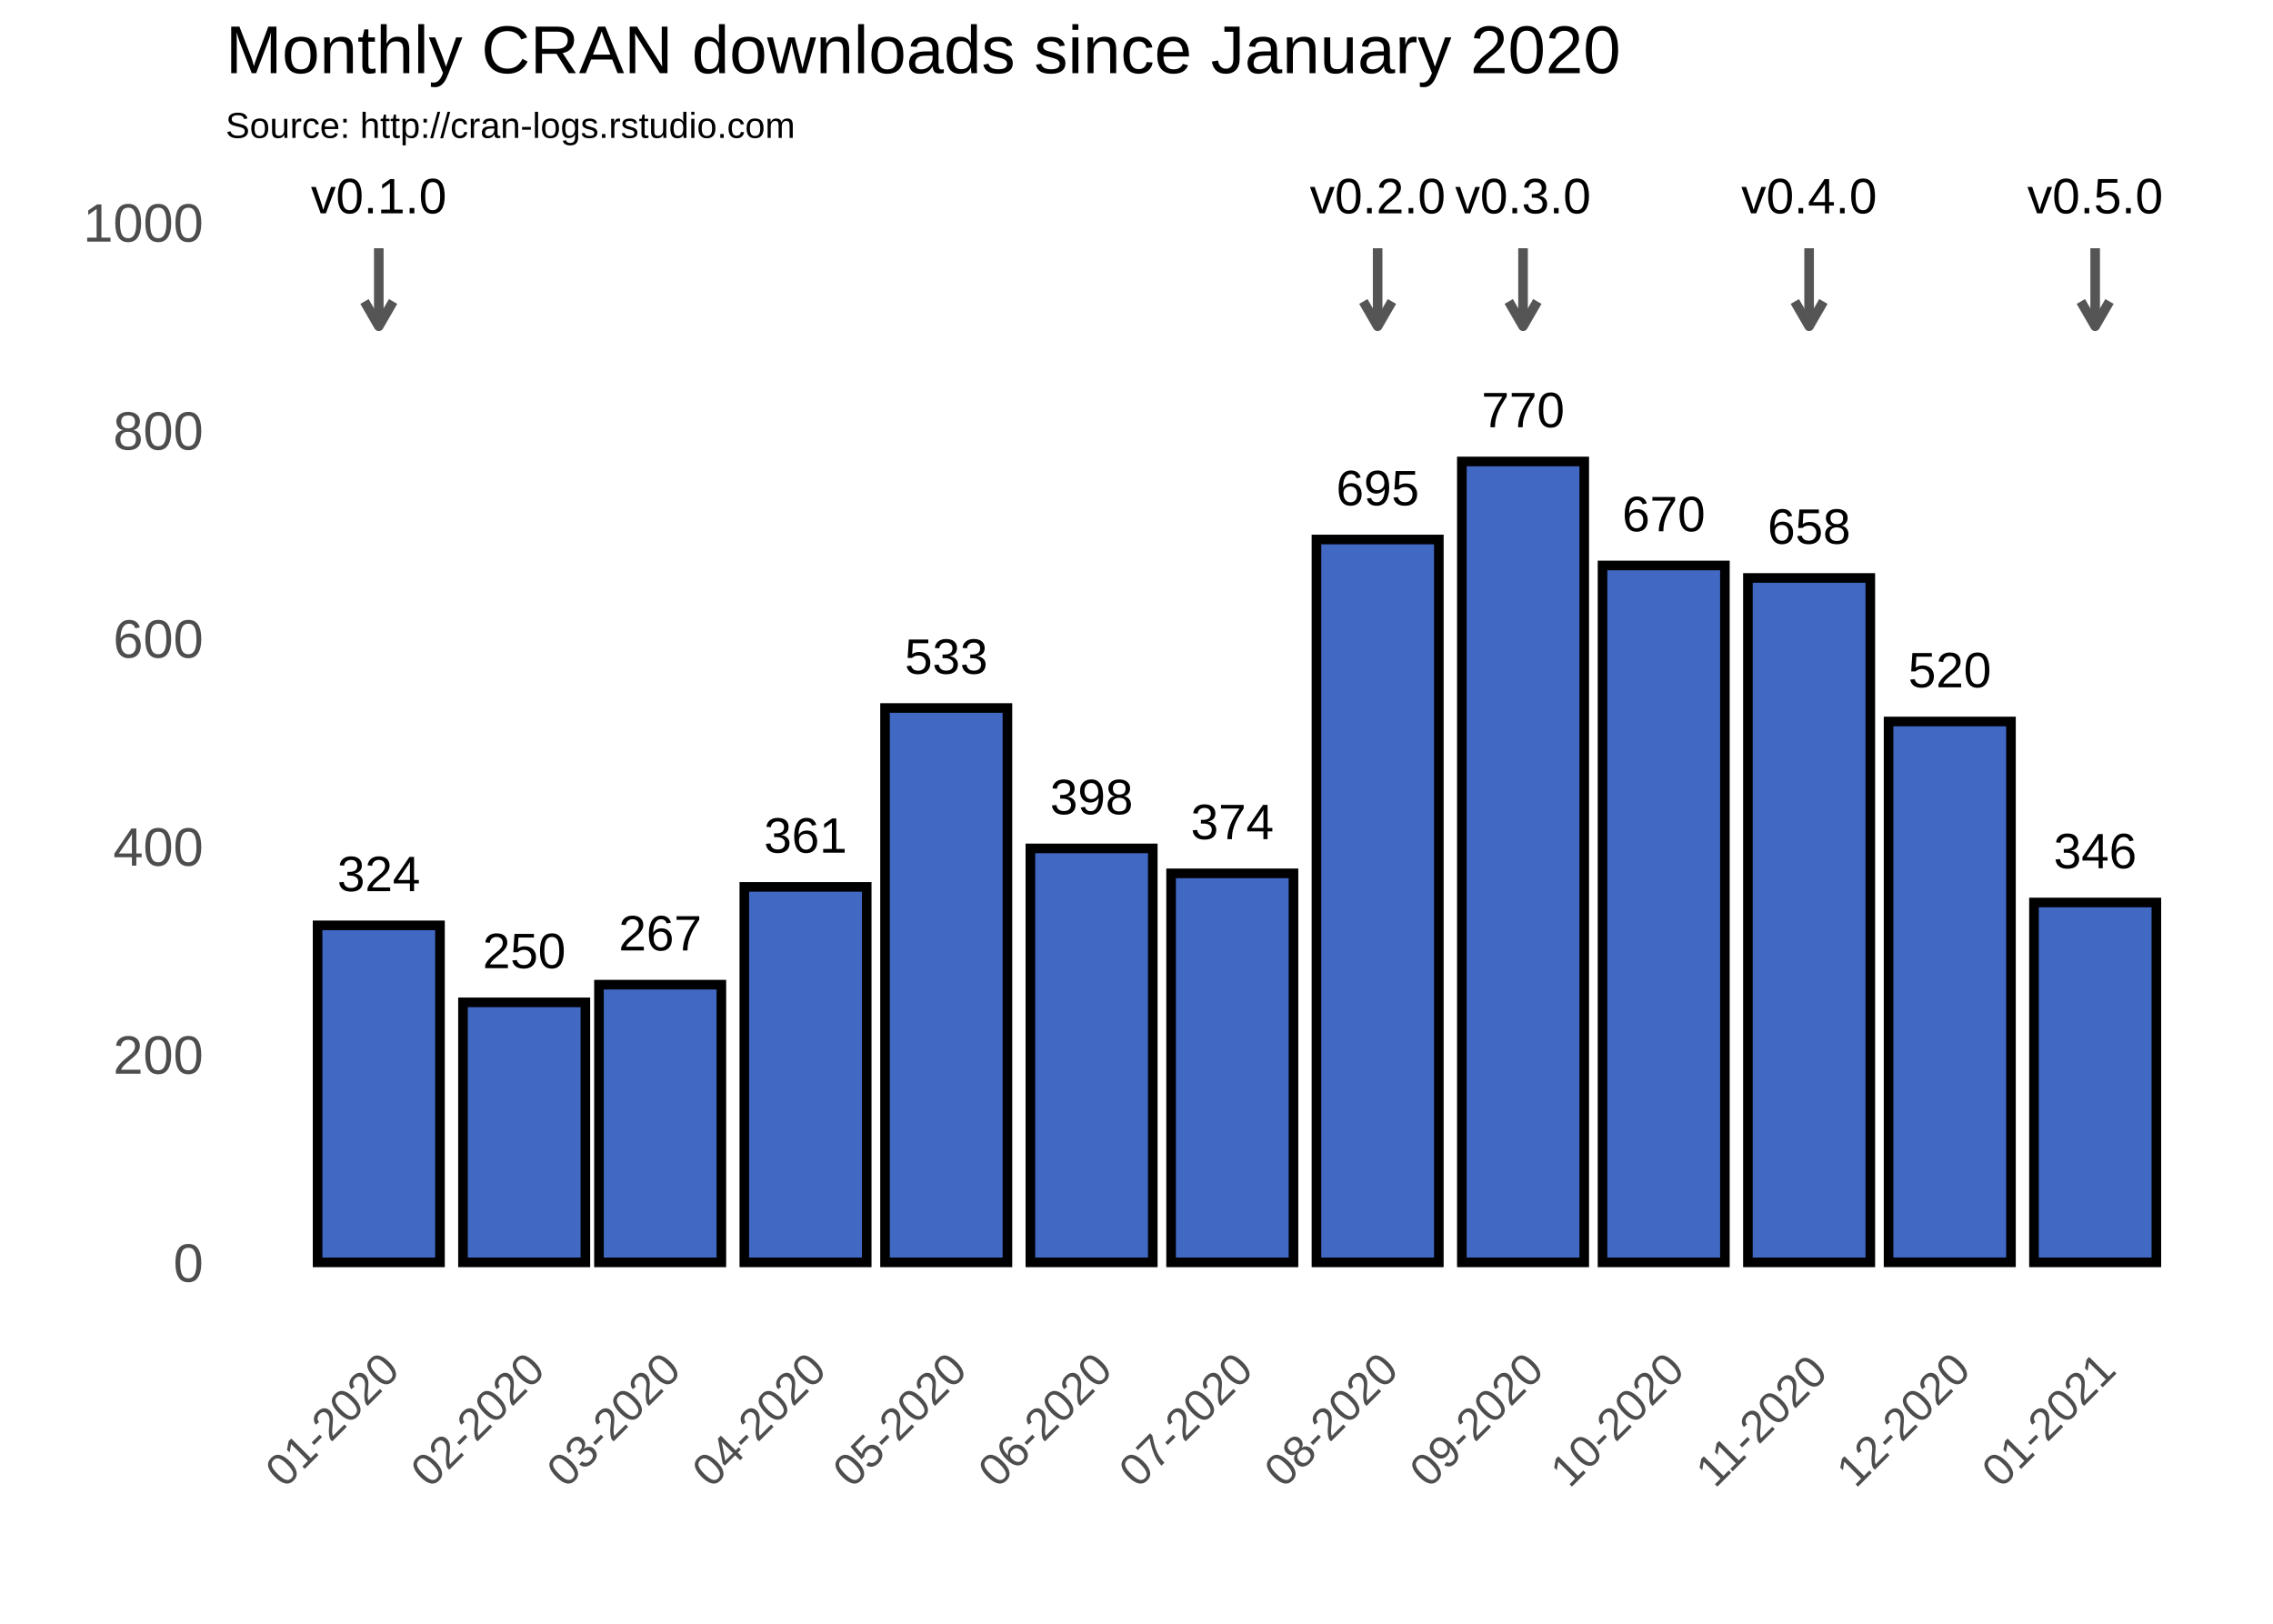
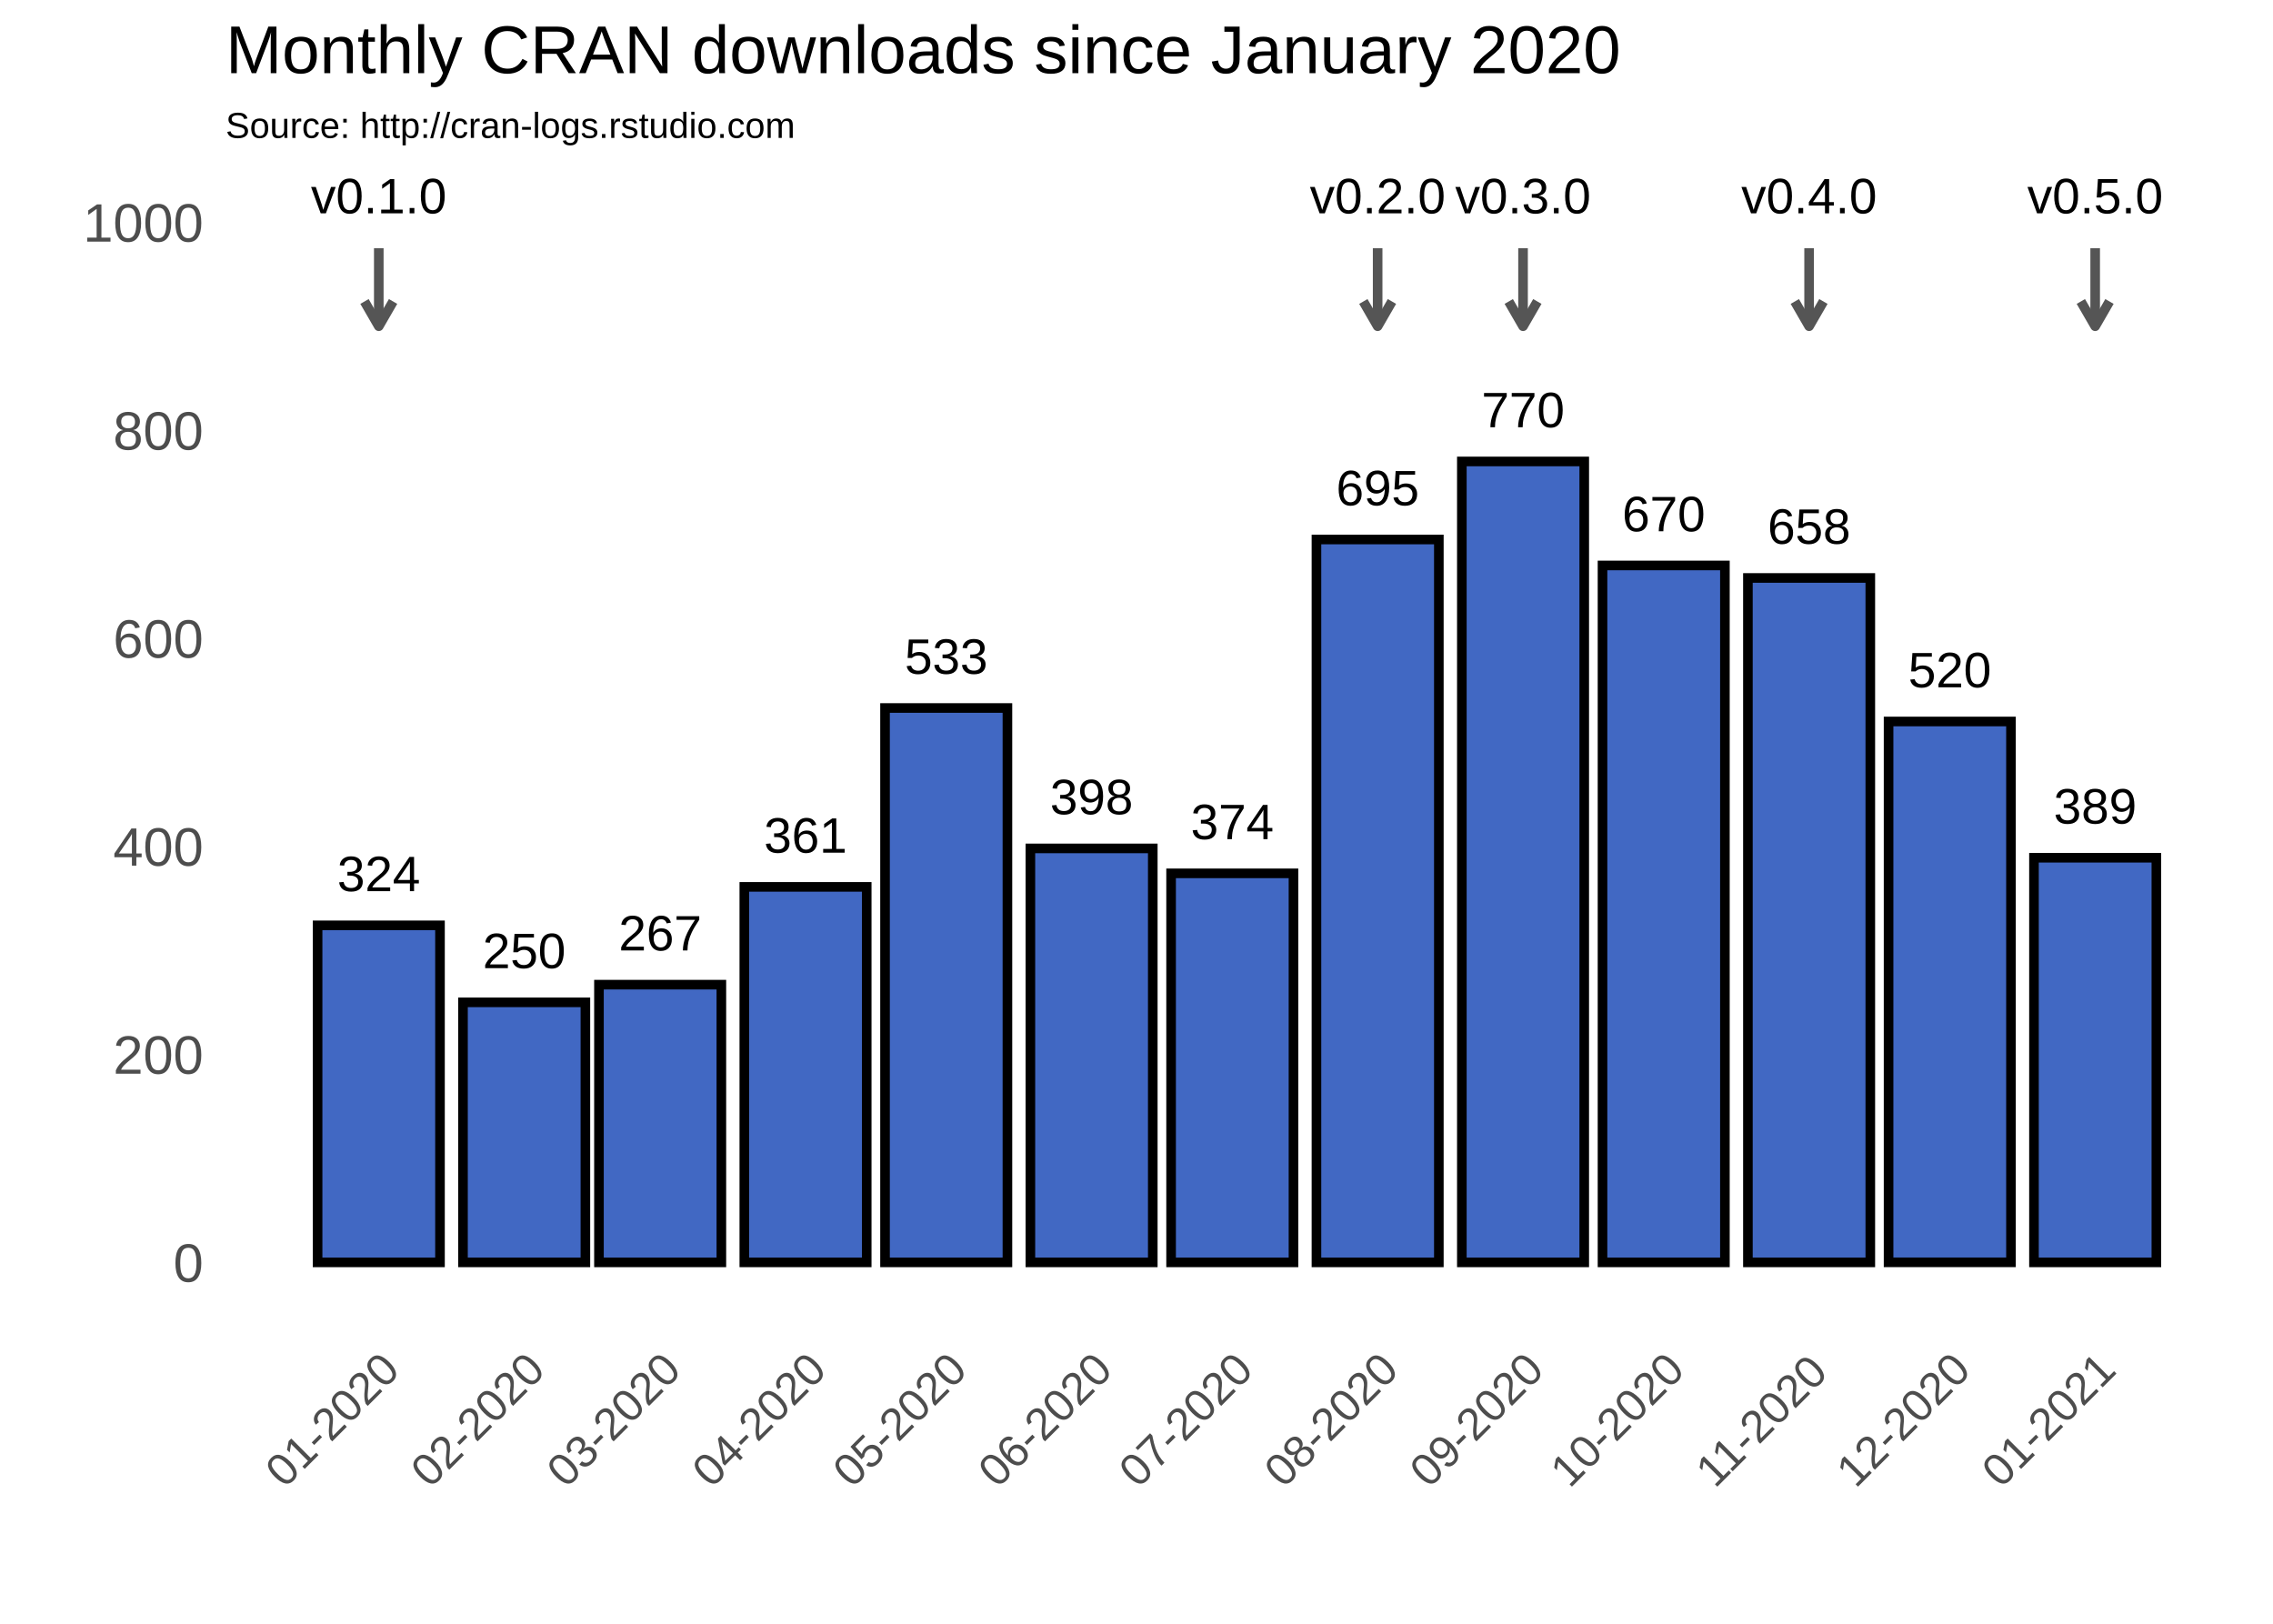
<svg xmlns="http://www.w3.org/2000/svg" viewBox="0 0 504.00 360.00">
  <defs>
    <style type="text/css">
    line, polyline, polygon, path, rect, circle {
      fill: none;
      stroke: #000000;
      stroke-linecap: round;
      stroke-linejoin: round;
      stroke-miterlimit: 10.00;
    }
  </style>
  </defs>
  <rect width="100%" height="100%" style="stroke: none; fill: #FFFFFF;" />
  <rect x="0.00" y="0" width="504.00" height="360.00" style="stroke-width: 1.07; stroke: #FFFFFF; fill: #FFFFFF;" />
  <defs>
    <clipPath id="cpNTAuMDN8NDk4LjUyfDI5MS40MXwzNy43NA==">
      <rect x="50.03" y="37.74" width="448.49" height="253.67" />
    </clipPath>
  </defs>
  <polyline points="50.03,256.82 498.52,256.82 " style="stroke-width: 0.53; stroke: #FFFFFF; stroke-linecap: butt;" clip-path="url(#cpNTAuMDN8NDk4LjUyfDI5MS40MXwzNy43NA==)" />
  <polyline points="50.03,210.70 498.52,210.70 " style="stroke-width: 0.53; stroke: #FFFFFF; stroke-linecap: butt;" clip-path="url(#cpNTAuMDN8NDk4LjUyfDI5MS40MXwzNy43NA==)" />
  <polyline points="50.03,164.58 498.52,164.58 " style="stroke-width: 0.53; stroke: #FFFFFF; stroke-linecap: butt;" clip-path="url(#cpNTAuMDN8NDk4LjUyfDI5MS40MXwzNy43NA==)" />
  <polyline points="50.03,118.45 498.52,118.45 " style="stroke-width: 0.53; stroke: #FFFFFF; stroke-linecap: butt;" clip-path="url(#cpNTAuMDN8NDk4LjUyfDI5MS40MXwzNy43NA==)" />
  <polyline points="50.03,72.33 498.52,72.33 " style="stroke-width: 0.53; stroke: #FFFFFF; stroke-linecap: butt;" clip-path="url(#cpNTAuMDN8NDk4LjUyfDI5MS40MXwzNy43NA==)" />
  <polyline points="51.76,291.41 51.76,37.74 " style="stroke-width: 0.53; stroke: #FFFFFF; stroke-linecap: butt;" clip-path="url(#cpNTAuMDN8NDk4LjUyfDI5MS40MXwzNy43NA==)" />
  <polyline points="67.87,291.41 67.87,37.74 " style="stroke-width: 0.53; stroke: #FFFFFF; stroke-linecap: butt;" clip-path="url(#cpNTAuMDN8NDk4LjUyfDI5MS40MXwzNy43NA==)" />
  <polyline points="100.11,291.41 100.11,37.74 " style="stroke-width: 0.53; stroke: #FFFFFF; stroke-linecap: butt;" clip-path="url(#cpNTAuMDN8NDk4LjUyfDI5MS40MXwzNy43NA==)" />
  <polyline points="131.30,291.41 131.30,37.74 " style="stroke-width: 0.53; stroke: #FFFFFF; stroke-linecap: butt;" clip-path="url(#cpNTAuMDN8NDk4LjUyfDI5MS40MXwzNy43NA==)" />
  <polyline points="162.50,291.41 162.50,37.74 " style="stroke-width: 0.53; stroke: #FFFFFF; stroke-linecap: butt;" clip-path="url(#cpNTAuMDN8NDk4LjUyfDI5MS40MXwzNy43NA==)" />
  <polyline points="194.21,291.41 194.21,37.74 " style="stroke-width: 0.53; stroke: #FFFFFF; stroke-linecap: butt;" clip-path="url(#cpNTAuMDN8NDk4LjUyfDI5MS40MXwzNy43NA==)" />
  <polyline points="225.93,291.41 225.93,37.74 " style="stroke-width: 0.53; stroke: #FFFFFF; stroke-linecap: butt;" clip-path="url(#cpNTAuMDN8NDk4LjUyfDI5MS40MXwzNy43NA==)" />
  <polyline points="257.64,291.41 257.64,37.74 " style="stroke-width: 0.53; stroke: #FFFFFF; stroke-linecap: butt;" clip-path="url(#cpNTAuMDN8NDk4LjUyfDI5MS40MXwzNy43NA==)" />
  <polyline points="289.36,291.41 289.36,37.74 " style="stroke-width: 0.53; stroke: #FFFFFF; stroke-linecap: butt;" clip-path="url(#cpNTAuMDN8NDk4LjUyfDI5MS40MXwzNy43NA==)" />
  <polyline points="321.59,291.41 321.59,37.74 " style="stroke-width: 0.53; stroke: #FFFFFF; stroke-linecap: butt;" clip-path="url(#cpNTAuMDN8NDk4LjUyfDI5MS40MXwzNy43NA==)" />
  <polyline points="353.30,291.41 353.30,37.74 " style="stroke-width: 0.53; stroke: #FFFFFF; stroke-linecap: butt;" clip-path="url(#cpNTAuMDN8NDk4LjUyfDI5MS40MXwzNy43NA==)" />
  <polyline points="385.02,291.41 385.02,37.74 " style="stroke-width: 0.53; stroke: #FFFFFF; stroke-linecap: butt;" clip-path="url(#cpNTAuMDN8NDk4LjUyfDI5MS40MXwzNy43NA==)" />
  <polyline points="416.73,291.41 416.73,37.74 " style="stroke-width: 0.53; stroke: #FFFFFF; stroke-linecap: butt;" clip-path="url(#cpNTAuMDN8NDk4LjUyfDI5MS40MXwzNy43NA==)" />
  <polyline points="448.45,291.41 448.45,37.74 " style="stroke-width: 0.53; stroke: #FFFFFF; stroke-linecap: butt;" clip-path="url(#cpNTAuMDN8NDk4LjUyfDI5MS40MXwzNy43NA==)" />
  <polyline points="480.68,291.41 480.68,37.74 " style="stroke-width: 0.53; stroke: #FFFFFF; stroke-linecap: butt;" clip-path="url(#cpNTAuMDN8NDk4LjUyfDI5MS40MXwzNy43NA==)" />
  <polyline points="496.80,291.41 496.80,37.74 " style="stroke-width: 0.53; stroke: #FFFFFF; stroke-linecap: butt;" clip-path="url(#cpNTAuMDN8NDk4LjUyfDI5MS40MXwzNy43NA==)" />
  <polyline points="50.03,279.88 498.52,279.88 " style="stroke-width: 1.07; stroke: #FFFFFF; stroke-linecap: butt;" clip-path="url(#cpNTAuMDN8NDk4LjUyfDI5MS40MXwzNy43NA==)" />
  <polyline points="50.03,233.76 498.52,233.76 " style="stroke-width: 1.07; stroke: #FFFFFF; stroke-linecap: butt;" clip-path="url(#cpNTAuMDN8NDk4LjUyfDI5MS40MXwzNy43NA==)" />
  <polyline points="50.03,187.64 498.52,187.64 " style="stroke-width: 1.07; stroke: #FFFFFF; stroke-linecap: butt;" clip-path="url(#cpNTAuMDN8NDk4LjUyfDI5MS40MXwzNy43NA==)" />
  <polyline points="50.03,141.51 498.52,141.51 " style="stroke-width: 1.07; stroke: #FFFFFF; stroke-linecap: butt;" clip-path="url(#cpNTAuMDN8NDk4LjUyfDI5MS40MXwzNy43NA==)" />
  <polyline points="50.03,95.39 498.52,95.39 " style="stroke-width: 1.07; stroke: #FFFFFF; stroke-linecap: butt;" clip-path="url(#cpNTAuMDN8NDk4LjUyfDI5MS40MXwzNy43NA==)" />
  <polyline points="50.03,49.27 498.52,49.27 " style="stroke-width: 1.07; stroke: #FFFFFF; stroke-linecap: butt;" clip-path="url(#cpNTAuMDN8NDk4LjUyfDI5MS40MXwzNy43NA==)" />
  <polyline points="83.99,291.41 83.99,37.74 " style="stroke-width: 1.07; stroke: #FFFFFF; stroke-linecap: butt;" clip-path="url(#cpNTAuMDN8NDk4LjUyfDI5MS40MXwzNy43NA==)" />
  <polyline points="116.22,291.41 116.22,37.74 " style="stroke-width: 1.07; stroke: #FFFFFF; stroke-linecap: butt;" clip-path="url(#cpNTAuMDN8NDk4LjUyfDI5MS40MXwzNy43NA==)" />
  <polyline points="146.38,291.41 146.38,37.74 " style="stroke-width: 1.07; stroke: #FFFFFF; stroke-linecap: butt;" clip-path="url(#cpNTAuMDN8NDk4LjUyfDI5MS40MXwzNy43NA==)" />
  <polyline points="178.61,291.41 178.61,37.74 " style="stroke-width: 1.07; stroke: #FFFFFF; stroke-linecap: butt;" clip-path="url(#cpNTAuMDN8NDk4LjUyfDI5MS40MXwzNy43NA==)" />
  <polyline points="209.81,291.41 209.81,37.74 " style="stroke-width: 1.07; stroke: #FFFFFF; stroke-linecap: butt;" clip-path="url(#cpNTAuMDN8NDk4LjUyfDI5MS40MXwzNy43NA==)" />
  <polyline points="242.04,291.41 242.04,37.74 " style="stroke-width: 1.07; stroke: #FFFFFF; stroke-linecap: butt;" clip-path="url(#cpNTAuMDN8NDk4LjUyfDI5MS40MXwzNy43NA==)" />
  <polyline points="273.24,291.41 273.24,37.74 " style="stroke-width: 1.07; stroke: #FFFFFF; stroke-linecap: butt;" clip-path="url(#cpNTAuMDN8NDk4LjUyfDI5MS40MXwzNy43NA==)" />
  <polyline points="305.47,291.41 305.47,37.74 " style="stroke-width: 1.07; stroke: #FFFFFF; stroke-linecap: butt;" clip-path="url(#cpNTAuMDN8NDk4LjUyfDI5MS40MXwzNy43NA==)" />
  <polyline points="337.71,291.41 337.71,37.74 " style="stroke-width: 1.07; stroke: #FFFFFF; stroke-linecap: butt;" clip-path="url(#cpNTAuMDN8NDk4LjUyfDI5MS40MXwzNy43NA==)" />
  <polyline points="368.90,291.41 368.90,37.74 " style="stroke-width: 1.07; stroke: #FFFFFF; stroke-linecap: butt;" clip-path="url(#cpNTAuMDN8NDk4LjUyfDI5MS40MXwzNy43NA==)" />
  <polyline points="401.14,291.41 401.14,37.74 " style="stroke-width: 1.07; stroke: #FFFFFF; stroke-linecap: butt;" clip-path="url(#cpNTAuMDN8NDk4LjUyfDI5MS40MXwzNy43NA==)" />
  <polyline points="432.33,291.41 432.33,37.74 " style="stroke-width: 1.07; stroke: #FFFFFF; stroke-linecap: butt;" clip-path="url(#cpNTAuMDN8NDk4LjUyfDI5MS40MXwzNy43NA==)" />
  <polyline points="464.57,291.41 464.57,37.74 " style="stroke-width: 1.07; stroke: #FFFFFF; stroke-linecap: butt;" clip-path="url(#cpNTAuMDN8NDk4LjUyfDI5MS40MXwzNy43NA==)" />
  <rect x="70.42" y="205.16" width="27.14" height="74.72" style="stroke-width: 2.13; stroke-linecap: square; stroke-linejoin: miter; fill: #4168C3;" clip-path="url(#cpNTAuMDN8NDk4LjUyfDI5MS40MXwzNy43NA==)" />
  <rect x="102.66" y="222.23" width="27.14" height="57.65" style="stroke-width: 2.13; stroke-linecap: square; stroke-linejoin: miter; fill: #4168C3;" clip-path="url(#cpNTAuMDN8NDk4LjUyfDI5MS40MXwzNy43NA==)" />
  <rect x="132.81" y="218.31" width="27.14" height="61.57" style="stroke-width: 2.13; stroke-linecap: square; stroke-linejoin: miter; fill: #4168C3;" clip-path="url(#cpNTAuMDN8NDk4LjUyfDI5MS40MXwzNy43NA==)" />
  <rect x="165.04" y="196.63" width="27.14" height="83.25" style="stroke-width: 2.13; stroke-linecap: square; stroke-linejoin: miter; fill: #4168C3;" clip-path="url(#cpNTAuMDN8NDk4LjUyfDI5MS40MXwzNy43NA==)" />
  <rect x="196.24" y="156.97" width="27.14" height="122.91" style="stroke-width: 2.13; stroke-linecap: square; stroke-linejoin: miter; fill: #4168C3;" clip-path="url(#cpNTAuMDN8NDk4LjUyfDI5MS40MXwzNy43NA==)" />
  <rect x="228.47" y="188.10" width="27.14" height="91.78" style="stroke-width: 2.13; stroke-linecap: square; stroke-linejoin: miter; fill: #4168C3;" clip-path="url(#cpNTAuMDN8NDk4LjUyfDI5MS40MXwzNy43NA==)" />
  <rect x="259.67" y="193.63" width="27.14" height="86.25" style="stroke-width: 2.13; stroke-linecap: square; stroke-linejoin: miter; fill: #4168C3;" clip-path="url(#cpNTAuMDN8NDk4LjUyfDI5MS40MXwzNy43NA==)" />
  <rect x="291.90" y="119.61" width="27.14" height="160.27" style="stroke-width: 2.13; stroke-linecap: square; stroke-linejoin: miter; fill: #4168C3;" clip-path="url(#cpNTAuMDN8NDk4LjUyfDI5MS40MXwzNy43NA==)" />
  <rect x="324.14" y="102.31" width="27.14" height="177.57" style="stroke-width: 2.13; stroke-linecap: square; stroke-linejoin: miter; fill: #4168C3;" clip-path="url(#cpNTAuMDN8NDk4LjUyfDI5MS40MXwzNy43NA==)" />
  <rect x="355.33" y="125.37" width="27.14" height="154.51" style="stroke-width: 2.13; stroke-linecap: square; stroke-linejoin: miter; fill: #4168C3;" clip-path="url(#cpNTAuMDN8NDk4LjUyfDI5MS40MXwzNy43NA==)" />
  <rect x="387.57" y="128.14" width="27.14" height="151.74" style="stroke-width: 2.13; stroke-linecap: square; stroke-linejoin: miter; fill: #4168C3;" clip-path="url(#cpNTAuMDN8NDk4LjUyfDI5MS40MXwzNy43NA==)" />
  <rect x="418.76" y="159.96" width="27.14" height="119.91" style="stroke-width: 2.13; stroke-linecap: square; stroke-linejoin: miter; fill: #4168C3;" clip-path="url(#cpNTAuMDN8NDk4LjUyfDI5MS40MXwzNy43NA==)" />
-   <rect x="451.00" y="200.09" width="27.14" height="79.79" style="stroke-width: 2.13; stroke-linecap: square; stroke-linejoin: miter; fill: #4168C3;" clip-path="url(#cpNTAuMDN8NDk4LjUyfDI5MS40MXwzNy43NA==)" />
+   <rect x="451.00" y="190.17" width="27.14" height="89.71" style="stroke-width: 2.13; stroke-linecap: square; stroke-linejoin: miter; fill: #4168C3;" clip-path="url(#cpNTAuMDN8NDk4LjUyfDI5MS40MXwzNy43NA==)" />
  <g clip-path="url(#cpNTAuMDN8NDk4LjUyfDI5MS40MXwzNy43NA==)">
    <text x="74.78" y="197.58" style="font-size: 11.04px; font-family: Arial;" textLength="18.42px" lengthAdjust="spacingAndGlyphs">324</text>
  </g>
  <g clip-path="url(#cpNTAuMDN8NDk4LjUyfDI5MS40MXwzNy43NA==)">
    <text x="107.02" y="214.65" style="font-size: 11.04px; font-family: Arial;" textLength="18.42px" lengthAdjust="spacingAndGlyphs">250</text>
  </g>
  <g clip-path="url(#cpNTAuMDN8NDk4LjUyfDI5MS40MXwzNy43NA==)">
    <text x="137.17" y="210.73" style="font-size: 11.04px; font-family: Arial;" textLength="18.42px" lengthAdjust="spacingAndGlyphs">267</text>
  </g>
  <g clip-path="url(#cpNTAuMDN8NDk4LjUyfDI5MS40MXwzNy43NA==)">
    <text x="169.40" y="189.05" style="font-size: 11.04px; font-family: Arial;" textLength="18.42px" lengthAdjust="spacingAndGlyphs">361</text>
  </g>
  <g clip-path="url(#cpNTAuMDN8NDk4LjUyfDI5MS40MXwzNy43NA==)">
    <text x="200.60" y="149.39" style="font-size: 11.04px; font-family: Arial;" textLength="18.42px" lengthAdjust="spacingAndGlyphs">533</text>
  </g>
  <g clip-path="url(#cpNTAuMDN8NDk4LjUyfDI5MS40MXwzNy43NA==)">
    <text x="232.83" y="180.52" style="font-size: 11.04px; font-family: Arial;" textLength="18.42px" lengthAdjust="spacingAndGlyphs">398</text>
  </g>
  <g clip-path="url(#cpNTAuMDN8NDk4LjUyfDI5MS40MXwzNy43NA==)">
    <text x="264.03" y="186.05" style="font-size: 11.04px; font-family: Arial;" textLength="18.42px" lengthAdjust="spacingAndGlyphs">374</text>
  </g>
  <g clip-path="url(#cpNTAuMDN8NDk4LjUyfDI5MS40MXwzNy43NA==)">
    <text x="296.26" y="112.03" style="font-size: 11.04px; font-family: Arial;" textLength="18.42px" lengthAdjust="spacingAndGlyphs">695</text>
  </g>
  <g clip-path="url(#cpNTAuMDN8NDk4LjUyfDI5MS40MXwzNy43NA==)">
    <text x="328.50" y="94.73" style="font-size: 11.04px; font-family: Arial;" textLength="18.42px" lengthAdjust="spacingAndGlyphs">770</text>
  </g>
  <g clip-path="url(#cpNTAuMDN8NDk4LjUyfDI5MS40MXwzNy43NA==)">
    <text x="359.69" y="117.79" style="font-size: 11.04px; font-family: Arial;" textLength="18.42px" lengthAdjust="spacingAndGlyphs">670</text>
  </g>
  <g clip-path="url(#cpNTAuMDN8NDk4LjUyfDI5MS40MXwzNy43NA==)">
    <text x="391.93" y="120.56" style="font-size: 11.04px; font-family: Arial;" textLength="18.42px" lengthAdjust="spacingAndGlyphs">658</text>
  </g>
  <g clip-path="url(#cpNTAuMDN8NDk4LjUyfDI5MS40MXwzNy43NA==)">
    <text x="423.12" y="152.38" style="font-size: 11.04px; font-family: Arial;" textLength="18.42px" lengthAdjust="spacingAndGlyphs">520</text>
  </g>
  <g clip-path="url(#cpNTAuMDN8NDk4LjUyfDI5MS40MXwzNy43NA==)">
-     <text x="455.36" y="192.51" style="font-size: 11.04px; font-family: Arial;" textLength="18.42px" lengthAdjust="spacingAndGlyphs">346</text>
+     <text x="455.36" y="182.59" style="font-size: 11.04px; font-family: Arial;" textLength="18.42px" lengthAdjust="spacingAndGlyphs">389</text>
  </g>
  <line x1="83.99" y1="55.04" x2="83.99" y2="72.33" style="stroke-width: 2.13; stroke: #555555; stroke-linecap: butt;" clip-path="url(#cpNTAuMDN8NDk4LjUyfDI5MS40MXwzNy43NA==)" />
  <polyline points="80.82,66.84 83.99,72.33 87.16,66.84 " style="stroke-width: 2.13; stroke: #555555; stroke-linecap: butt;" clip-path="url(#cpNTAuMDN8NDk4LjUyfDI5MS40MXwzNy43NA==)" />
  <line x1="305.47" y1="55.04" x2="305.47" y2="72.33" style="stroke-width: 2.13; stroke: #555555; stroke-linecap: butt;" clip-path="url(#cpNTAuMDN8NDk4LjUyfDI5MS40MXwzNy43NA==)" />
  <polyline points="302.30,66.84 305.47,72.33 308.64,66.84 " style="stroke-width: 2.13; stroke: #555555; stroke-linecap: butt;" clip-path="url(#cpNTAuMDN8NDk4LjUyfDI5MS40MXwzNy43NA==)" />
  <line x1="337.71" y1="55.04" x2="337.71" y2="72.33" style="stroke-width: 2.13; stroke: #555555; stroke-linecap: butt;" clip-path="url(#cpNTAuMDN8NDk4LjUyfDI5MS40MXwzNy43NA==)" />
  <polyline points="334.54,66.84 337.71,72.33 340.88,66.84 " style="stroke-width: 2.13; stroke: #555555; stroke-linecap: butt;" clip-path="url(#cpNTAuMDN8NDk4LjUyfDI5MS40MXwzNy43NA==)" />
  <line x1="401.14" y1="55.04" x2="401.14" y2="72.33" style="stroke-width: 2.13; stroke: #555555; stroke-linecap: butt;" clip-path="url(#cpNTAuMDN8NDk4LjUyfDI5MS40MXwzNy43NA==)" />
  <polyline points="397.97,66.84 401.14,72.33 404.31,66.84 " style="stroke-width: 2.13; stroke: #555555; stroke-linecap: butt;" clip-path="url(#cpNTAuMDN8NDk4LjUyfDI5MS40MXwzNy43NA==)" />
  <line x1="464.57" y1="55.04" x2="464.57" y2="72.33" style="stroke-width: 2.13; stroke: #555555; stroke-linecap: butt;" clip-path="url(#cpNTAuMDN8NDk4LjUyfDI5MS40MXwzNy43NA==)" />
  <polyline points="461.39,66.84 464.57,72.33 467.74,66.84 " style="stroke-width: 2.13; stroke: #555555; stroke-linecap: butt;" clip-path="url(#cpNTAuMDN8NDk4LjUyfDI5MS40MXwzNy43NA==)" />
  <g clip-path="url(#cpNTAuMDN8NDk4LjUyfDI5MS40MXwzNy43NA==)">
    <text x="68.95" y="47.30" style="font-size: 11.04px; font-family: Arial;" textLength="30.07px" lengthAdjust="spacingAndGlyphs">v0.1.0</text>
  </g>
  <g clip-path="url(#cpNTAuMDN8NDk4LjUyfDI5MS40MXwzNy43NA==)">
    <text x="290.44" y="47.30" style="font-size: 11.04px; font-family: Arial;" textLength="30.07px" lengthAdjust="spacingAndGlyphs">v0.2.0</text>
  </g>
  <g clip-path="url(#cpNTAuMDN8NDk4LjUyfDI5MS40MXwzNy43NA==)">
    <text x="322.67" y="47.30" style="font-size: 11.04px; font-family: Arial;" textLength="30.07px" lengthAdjust="spacingAndGlyphs">v0.3.0</text>
  </g>
  <g clip-path="url(#cpNTAuMDN8NDk4LjUyfDI5MS40MXwzNy43NA==)">
    <text x="386.10" y="47.30" style="font-size: 11.04px; font-family: Arial;" textLength="30.07px" lengthAdjust="spacingAndGlyphs">v0.4.0</text>
  </g>
  <g clip-path="url(#cpNTAuMDN8NDk4LjUyfDI5MS40MXwzNy43NA==)">
    <text x="449.53" y="47.30" style="font-size: 11.04px; font-family: Arial;" textLength="30.07px" lengthAdjust="spacingAndGlyphs">v0.5.0</text>
  </g>
  <defs>
    <clipPath id="cpMC4wMHw1MDQuMDB8MzYwLjAwfDAuMDA=">
      <rect x="0.00" y="0.00" width="504.00" height="360.00" />
    </clipPath>
  </defs>
  <g clip-path="url(#cpMC4wMHw1MDQuMDB8MzYwLjAwfDAuMDA=)">
    <text x="38.43" y="284.17" style="font-size: 12.00px; fill: #4D4D4D; font-family: Arial;" textLength="6.67px" lengthAdjust="spacingAndGlyphs">0</text>
  </g>
  <g clip-path="url(#cpMC4wMHw1MDQuMDB8MzYwLjAwfDAuMDA=)">
    <text x="25.08" y="238.05" style="font-size: 12.00px; fill: #4D4D4D; font-family: Arial;" textLength="20.02px" lengthAdjust="spacingAndGlyphs">200</text>
  </g>
  <g clip-path="url(#cpMC4wMHw1MDQuMDB8MzYwLjAwfDAuMDA=)">
    <text x="25.08" y="191.93" style="font-size: 12.00px; fill: #4D4D4D; font-family: Arial;" textLength="20.02px" lengthAdjust="spacingAndGlyphs">400</text>
  </g>
  <g clip-path="url(#cpMC4wMHw1MDQuMDB8MzYwLjAwfDAuMDA=)">
    <text x="25.08" y="145.81" style="font-size: 12.00px; fill: #4D4D4D; font-family: Arial;" textLength="20.02px" lengthAdjust="spacingAndGlyphs">600</text>
  </g>
  <g clip-path="url(#cpMC4wMHw1MDQuMDB8MzYwLjAwfDAuMDA=)">
    <text x="25.08" y="99.69" style="font-size: 12.00px; fill: #4D4D4D; font-family: Arial;" textLength="20.02px" lengthAdjust="spacingAndGlyphs">800</text>
  </g>
  <g clip-path="url(#cpMC4wMHw1MDQuMDB8MzYwLjAwfDAuMDA=)">
    <text x="18.41" y="53.57" style="font-size: 12.00px; fill: #4D4D4D; font-family: Arial;" textLength="26.70px" lengthAdjust="spacingAndGlyphs">1000</text>
  </g>
  <g clip-path="url(#cpMC4wMHw1MDQuMDB8MzYwLjAwfDAuMDA=)">
    <text transform="translate(63.10,330.14) rotate(-45)" style="font-size: 10.00px; fill: #4D4D4D; font-family: Arial;" textLength="36.70px" lengthAdjust="spacingAndGlyphs">01-2020</text>
  </g>
  <g clip-path="url(#cpMC4wMHw1MDQuMDB8MzYwLjAwfDAuMDA=)">
    <text transform="translate(95.34,330.14) rotate(-45)" style="font-size: 10.00px; fill: #4D4D4D; font-family: Arial;" textLength="36.70px" lengthAdjust="spacingAndGlyphs">02-2020</text>
  </g>
  <g clip-path="url(#cpMC4wMHw1MDQuMDB8MzYwLjAwfDAuMDA=)">
    <text transform="translate(125.49,330.14) rotate(-45)" style="font-size: 10.00px; fill: #4D4D4D; font-family: Arial;" textLength="36.70px" lengthAdjust="spacingAndGlyphs">03-2020</text>
  </g>
  <g clip-path="url(#cpMC4wMHw1MDQuMDB8MzYwLjAwfDAuMDA=)">
    <text transform="translate(157.73,330.14) rotate(-45)" style="font-size: 10.00px; fill: #4D4D4D; font-family: Arial;" textLength="36.70px" lengthAdjust="spacingAndGlyphs">04-2020</text>
  </g>
  <g clip-path="url(#cpMC4wMHw1MDQuMDB8MzYwLjAwfDAuMDA=)">
    <text transform="translate(188.92,330.14) rotate(-45)" style="font-size: 10.00px; fill: #4D4D4D; font-family: Arial;" textLength="36.70px" lengthAdjust="spacingAndGlyphs">05-2020</text>
  </g>
  <g clip-path="url(#cpMC4wMHw1MDQuMDB8MzYwLjAwfDAuMDA=)">
    <text transform="translate(221.15,330.14) rotate(-45)" style="font-size: 10.00px; fill: #4D4D4D; font-family: Arial;" textLength="36.70px" lengthAdjust="spacingAndGlyphs">06-2020</text>
  </g>
  <g clip-path="url(#cpMC4wMHw1MDQuMDB8MzYwLjAwfDAuMDA=)">
    <text transform="translate(252.35,330.14) rotate(-45)" style="font-size: 10.00px; fill: #4D4D4D; font-family: Arial;" textLength="36.70px" lengthAdjust="spacingAndGlyphs">07-2020</text>
  </g>
  <g clip-path="url(#cpMC4wMHw1MDQuMDB8MzYwLjAwfDAuMDA=)">
    <text transform="translate(284.58,330.14) rotate(-45)" style="font-size: 10.00px; fill: #4D4D4D; font-family: Arial;" textLength="36.70px" lengthAdjust="spacingAndGlyphs">08-2020</text>
  </g>
  <g clip-path="url(#cpMC4wMHw1MDQuMDB8MzYwLjAwfDAuMDA=)">
    <text transform="translate(316.82,330.14) rotate(-45)" style="font-size: 10.00px; fill: #4D4D4D; font-family: Arial;" textLength="36.70px" lengthAdjust="spacingAndGlyphs">09-2020</text>
  </g>
  <g clip-path="url(#cpMC4wMHw1MDQuMDB8MzYwLjAwfDAuMDA=)">
    <text transform="translate(348.01,330.14) rotate(-45)" style="font-size: 10.00px; fill: #4D4D4D; font-family: Arial;" textLength="36.70px" lengthAdjust="spacingAndGlyphs">10-2020</text>
  </g>
  <g clip-path="url(#cpMC4wMHw1MDQuMDB8MzYwLjAwfDAuMDA=)">
    <text transform="translate(380.25,330.14) rotate(-45)" style="font-size: 10.00px; fill: #4D4D4D; font-family: Arial;" textLength="36.70px" lengthAdjust="spacingAndGlyphs">11-2020</text>
  </g>
  <g clip-path="url(#cpMC4wMHw1MDQuMDB8MzYwLjAwfDAuMDA=)">
    <text transform="translate(411.44,330.14) rotate(-45)" style="font-size: 10.00px; fill: #4D4D4D; font-family: Arial;" textLength="36.70px" lengthAdjust="spacingAndGlyphs">12-2020</text>
  </g>
  <g clip-path="url(#cpMC4wMHw1MDQuMDB8MzYwLjAwfDAuMDA=)">
    <text transform="translate(443.68,330.14) rotate(-45)" style="font-size: 10.00px; fill: #4D4D4D; font-family: Arial;" textLength="36.70px" lengthAdjust="spacingAndGlyphs">01-2021</text>
  </g>
  <g clip-path="url(#cpMC4wMHw1MDQuMDB8MzYwLjAwfDAuMDA=)">
    <text x="50.03" y="30.58" style="font-size: 8.00px; font-family: Arial;" textLength="126.28px" lengthAdjust="spacingAndGlyphs">Source: http://cran-logs.rstudio.com</text>
  </g>
  <g clip-path="url(#cpMC4wMHw1MDQuMDB8MzYwLjAwfDAuMDA=)">
    <text x="50.03" y="16.22" style="font-size: 15.00px; font-family: Arial;" textLength="309.33px" lengthAdjust="spacingAndGlyphs">Monthly CRAN downloads since January 2020</text>
  </g>
</svg>
